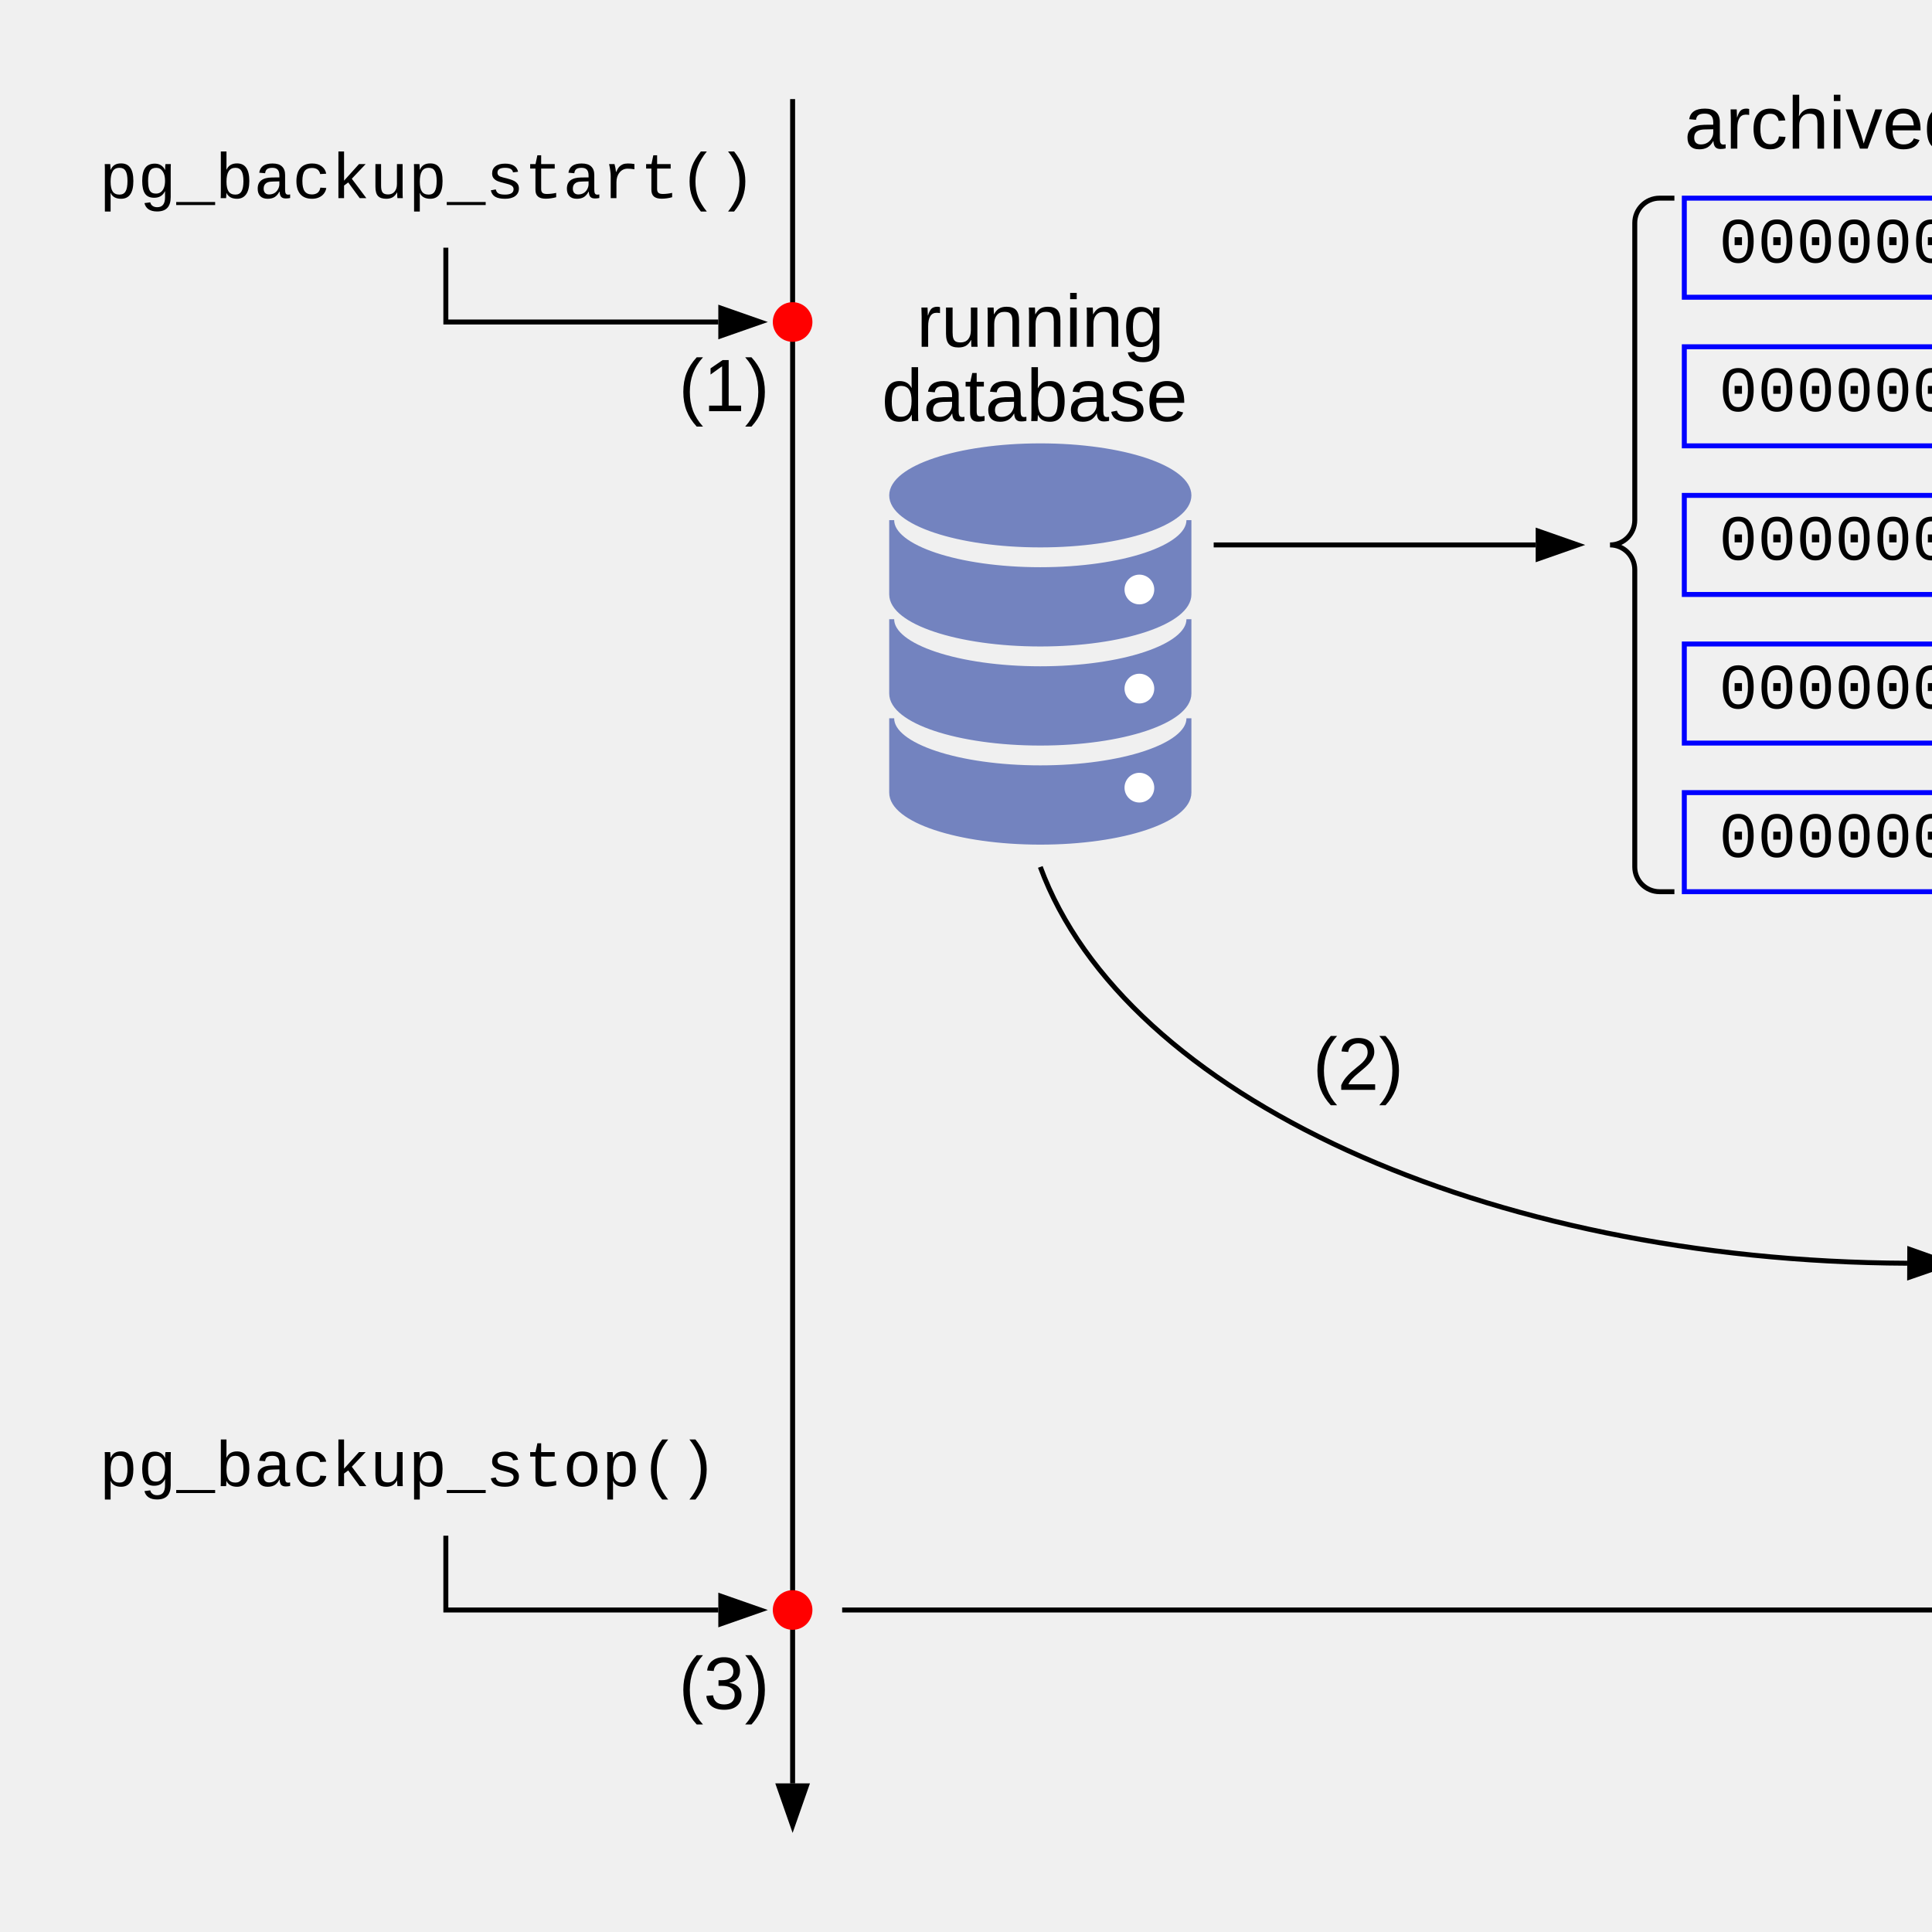
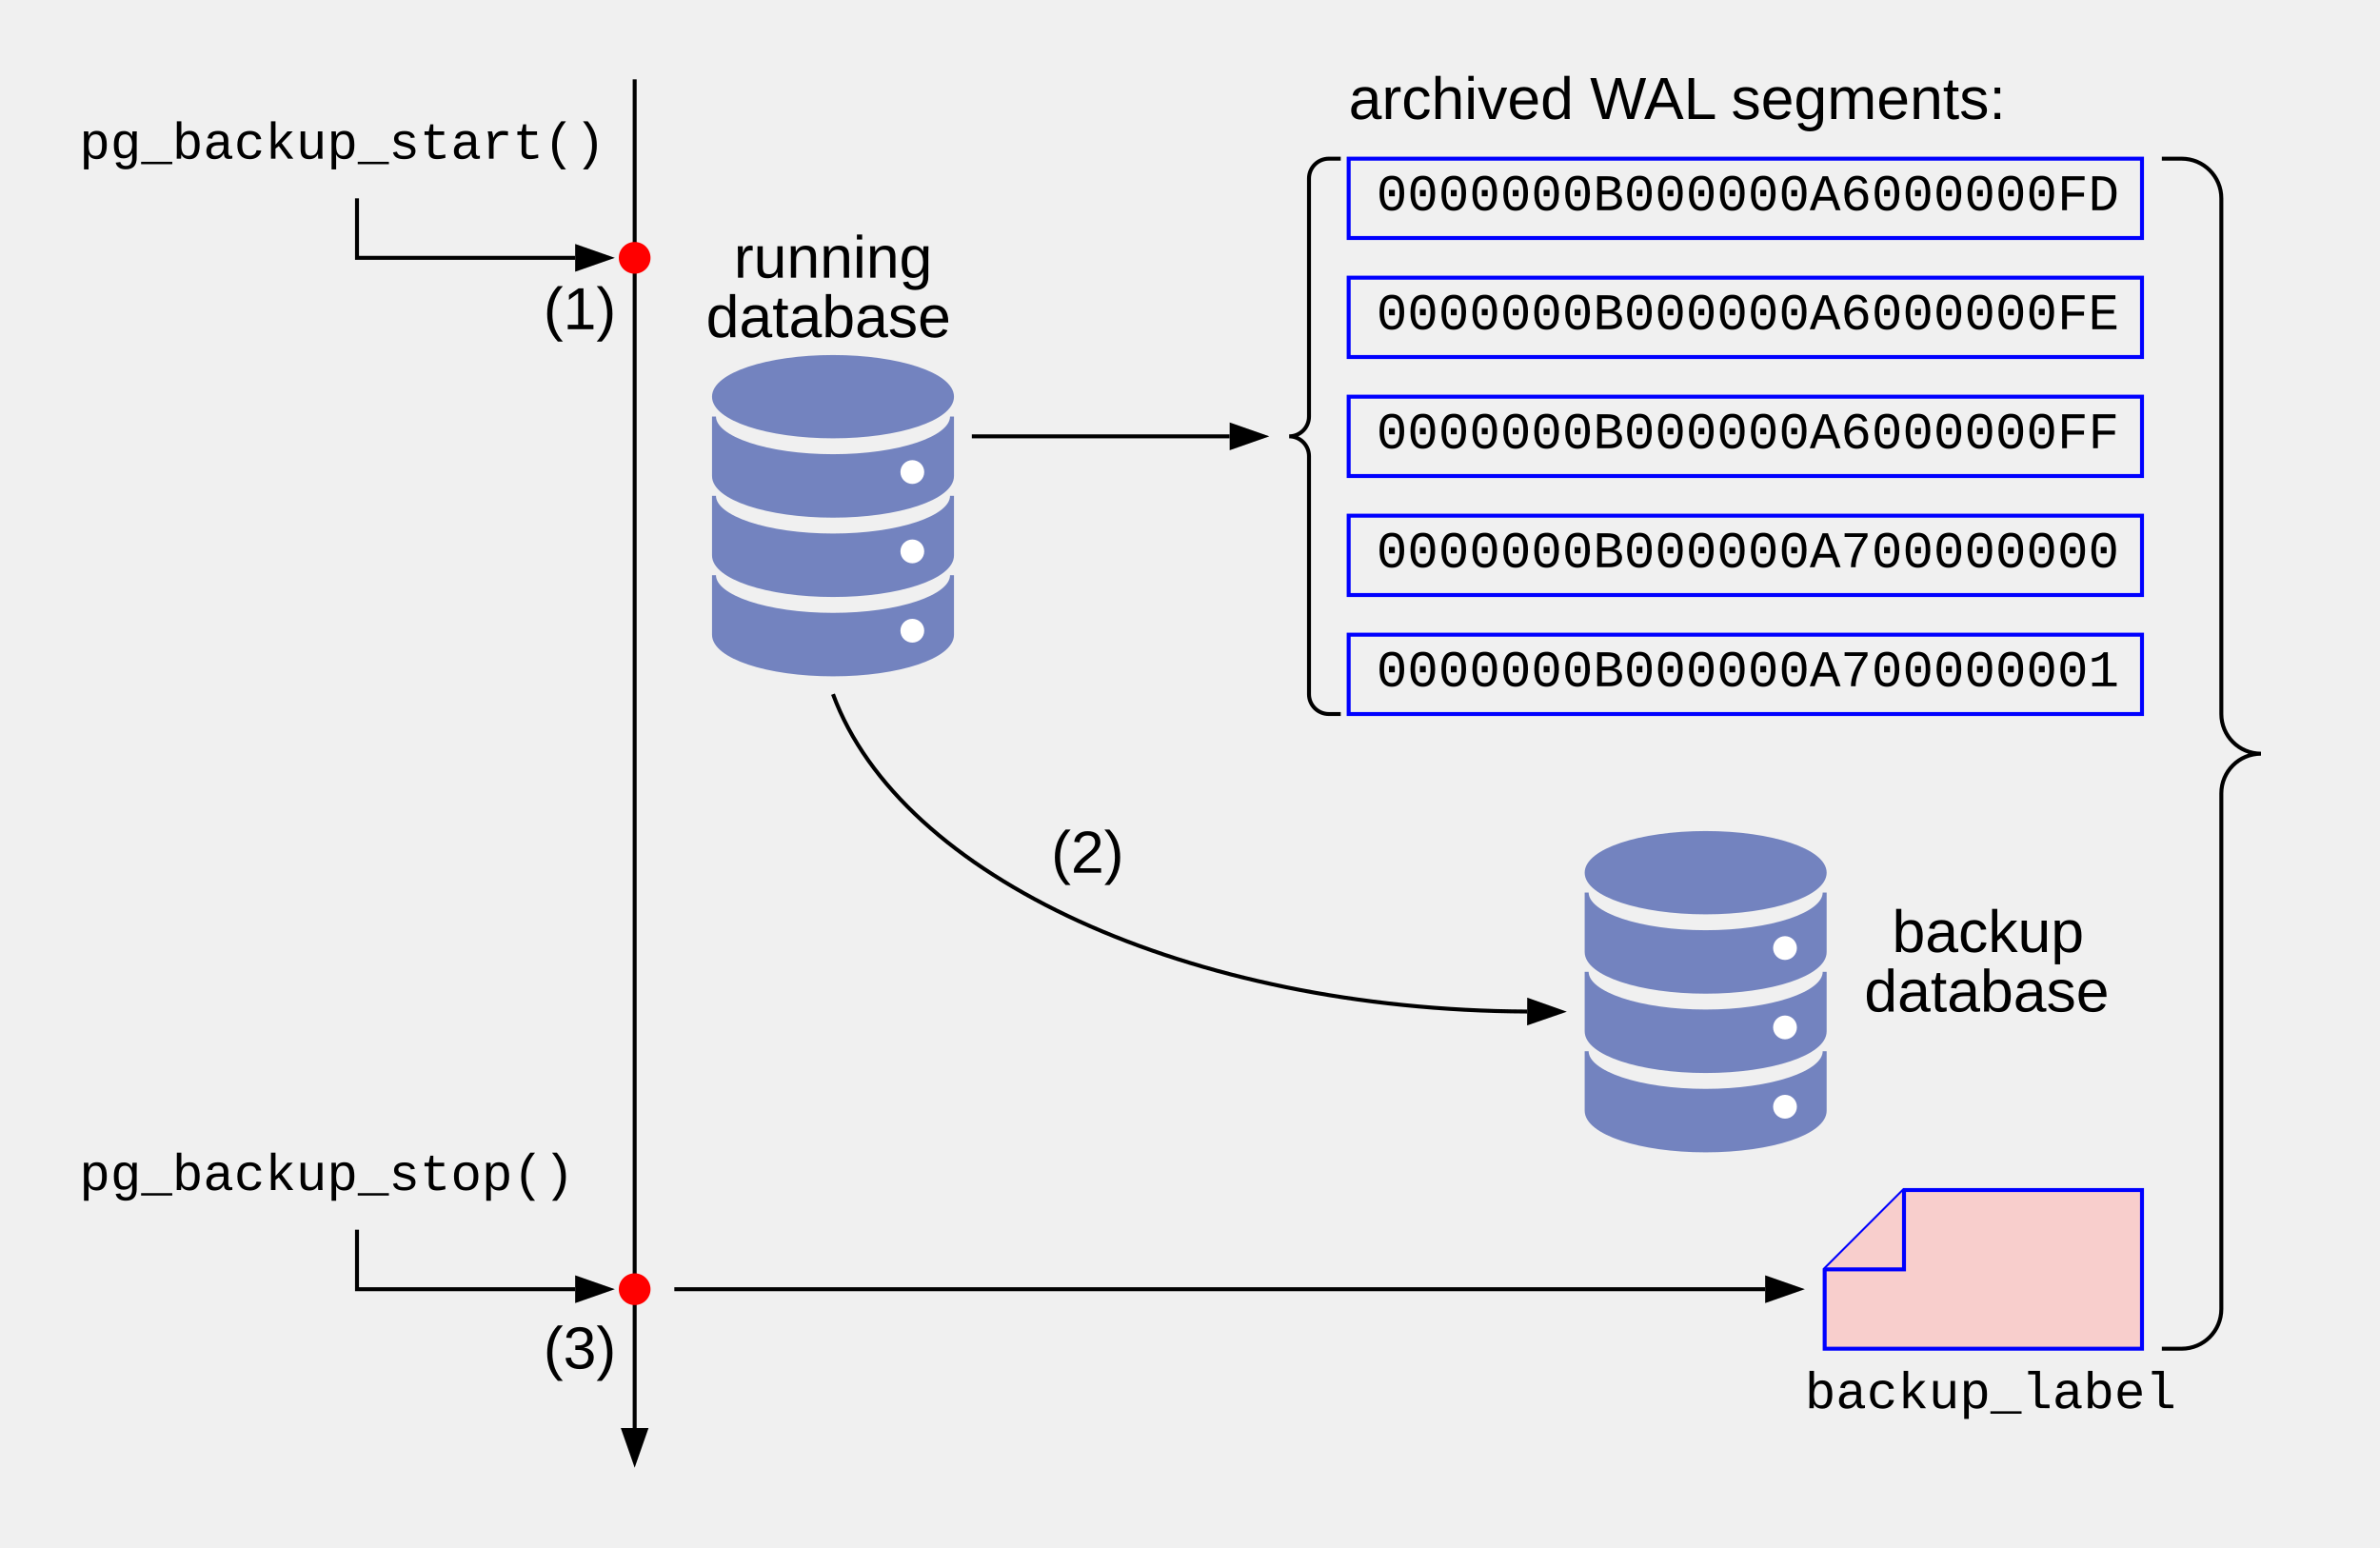
- <svg xmlns="http://www.w3.org/2000/svg" version="1.1" width="390" height="390">
+ <svg xmlns="http://www.w3.org/2000/svg" version="1.1" width="600" height="390">
  <defs>
    <marker id="arrowhead" markerWidth="10" markerHeight="7" refX="0" refY="3.5" orient="auto">
      <polygon points="0 0, 10 3.5, 0 7" />
    </marker>
  </defs>
  <path d="M 160 20 V 360 " stroke="#000000" stroke-width="1" fill="none" marker-end="url(#arrowhead)" />
  <text x="20" y="40" style="font-size:13px;font-family:'Courier New'">pg_backup_start()</text>
  <text x="20" y="300" style="font-size:13px;font-family:'Courier New'">pg_backup_stop()</text>
  <path d="M 90 50 v 15 h 55 " stroke="#000000" stroke-width="1" fill="none" marker-end="url(#arrowhead)" />
  <path d="M 90 310 v 15 h 55 " stroke="#000000" stroke-width="1" fill="none" marker-end="url(#arrowhead)" />
  <circle cx="160" cy="65" r="4" fill="#FF0000" />
  <circle cx="160" cy="325" r="4" fill="#FF0000" />
  <text x="137" y="83" style="font-size:15px;font-family:'Arial'">(1)</text>
  <text x="137" y="345" style="font-size:15px;font-family:'Arial'">(3)</text>
  <text x="265" y="220" style="font-size:15px;font-family:'Arial'">(2)</text>
  <path d="M 170 325 H 445 " stroke="#000000" stroke-width="1" fill="none" marker-end="url(#arrowhead)" />
  <text x="340" y="30" style="font-size:15px;font-family:'Arial'">archived WAL segments:</text>
  <rect x="340" y="40" width="200" height="20" style="fill:none;stroke:#0000FF;stroke-width:1" />
  <rect x="340" y="70" width="200" height="20" style="fill:none;stroke:#0000FF;stroke-width:1" />
  <rect x="340" y="100" width="200" height="20" style="fill:none;stroke:#0000FF;stroke-width:1" />
  <rect x="340" y="130" width="200" height="20" style="fill:none;stroke:#0000FF;stroke-width:1" />
  <rect x="340" y="160" width="200" height="20" style="fill:none;stroke:#0000FF;stroke-width:1" />
  <text x="347" y="53" style="font-size:13px;font-family:'Courier New'">0000000B000000A6000000FD</text>
  <text x="347" y="83" style="font-size:13px;font-family:'Courier New'">0000000B000000A6000000FE</text>
  <text x="347" y="113" style="font-size:13px;font-family:'Courier New'">0000000B000000A6000000FF</text>
  <text x="347" y="143" style="font-size:13px;font-family:'Courier New'">0000000B000000A700000000</text>
  <text x="347" y="173" style="font-size:13px;font-family:'Courier New'">0000000B000000A700000001</text>
  <path d="M 338 40 h -3 a 5 5 0 0 0 -5 5 v 60 a 5 5 0 0 1 -5 5 a 5 5 0 0 1 5 5 v 60 a 5 5 0 0 0 5 5 h 3" stroke="#000000" stroke-width="1" fill="none" />
  <path d="M 245 110 h 65 " stroke="#000000" stroke-width="1" fill="none" marker-end="url(#arrowhead)" />
  <path d="M 460 320 v 20 h 80 v -40 h -60 z" stroke="#0000FF" stroke-width="1" fill="rgb(248,206,204)" />
  <path d="M 460 320 h 20 v -20" stroke="#0000FF" stroke-width="1" fill="rgb(248,206,204)" />
  <text x="455" y="355" style="font-size:13px;font-family:'Courier New'">backup_label</text>
  <path d="M 545 40 h 5 a 10 10 0 0 1 10 10 v 130 a 10 10 0 0 0 10 10 a 10 10 0 0 0 -10 10 v 130 a 10 10 0 0 1 -10 10 h -5" stroke="#000000" stroke-width="1" fill="none" />
  <text x="185" y="70" style="font-size:15px;font-family:'Arial'">running</text>
  <text x="178" y="85" style="font-size:15px;font-family:'Arial'">database</text>
  <g transform="translate(180, 90)">
    <ellipse cx="30" cy="10" rx="30" ry="10" style="fill:rgb(115,131,191);stroke:rgb(115,131,191);stroke-width:1" />
    <path d="M 0 15 a 30 10 0 0 0 60 0 v 15 a 30 10 0 0 1 -60 0 v -15" stroke="rgb(115,131,191)" stroke-width="1" fill="rgb(115,131,191)" />
    <path d="M 0 35 a 30 10 0 0 0 60 0 v 15 a 30 10 0 0 1 -60 0 v -15" stroke="rgb(115,131,191)" stroke-width="1" fill="rgb(115,131,191)" />
    <path d="M 0 55 a 30 10 0 0 0 60 0 v 15 a 30 10 0 0 1 -60 0 v -15" stroke="rgb(115,131,191)" stroke-width="1" fill="rgb(115,131,191)" />
    <circle cx="50" cy="29" r="3" fill="#FFFFFF" />
    <circle cx="50" cy="49" r="3" fill="#FFFFFF" />
    <circle cx="50" cy="69" r="3" fill="#FFFFFF" />
  </g>
  <path d="M 210 175 a 180 100 0 0 0 175 80 " stroke="#000000" stroke-width="1" fill="none" marker-end="url(#arrowhead)" />
  <text x="477" y="240" style="font-size:15px;font-family:'Arial'">backup</text>
  <text x="470" y="255" style="font-size:15px;font-family:'Arial'">database</text>
  <g transform="translate(400, 210)">
    <ellipse cx="30" cy="10" rx="30" ry="10" style="fill:rgb(115,131,191);stroke:rgb(115,131,191);stroke-width:1" />
    <path d="M 0 15 a 30 10 0 0 0 60 0 v 15 a 30 10 0 0 1 -60 0 v -15" stroke="rgb(115,131,191)" stroke-width="1" fill="rgb(115,131,191)" />
    <path d="M 0 35 a 30 10 0 0 0 60 0 v 15 a 30 10 0 0 1 -60 0 v -15" stroke="rgb(115,131,191)" stroke-width="1" fill="rgb(115,131,191)" />
    <path d="M 0 55 a 30 10 0 0 0 60 0 v 15 a 30 10 0 0 1 -60 0 v -15" stroke="rgb(115,131,191)" stroke-width="1" fill="rgb(115,131,191)" />
    <circle cx="50" cy="29" r="3" fill="#FFFFFF" />
    <circle cx="50" cy="49" r="3" fill="#FFFFFF" />
    <circle cx="50" cy="69" r="3" fill="#FFFFFF" />
  </g>
</svg>
